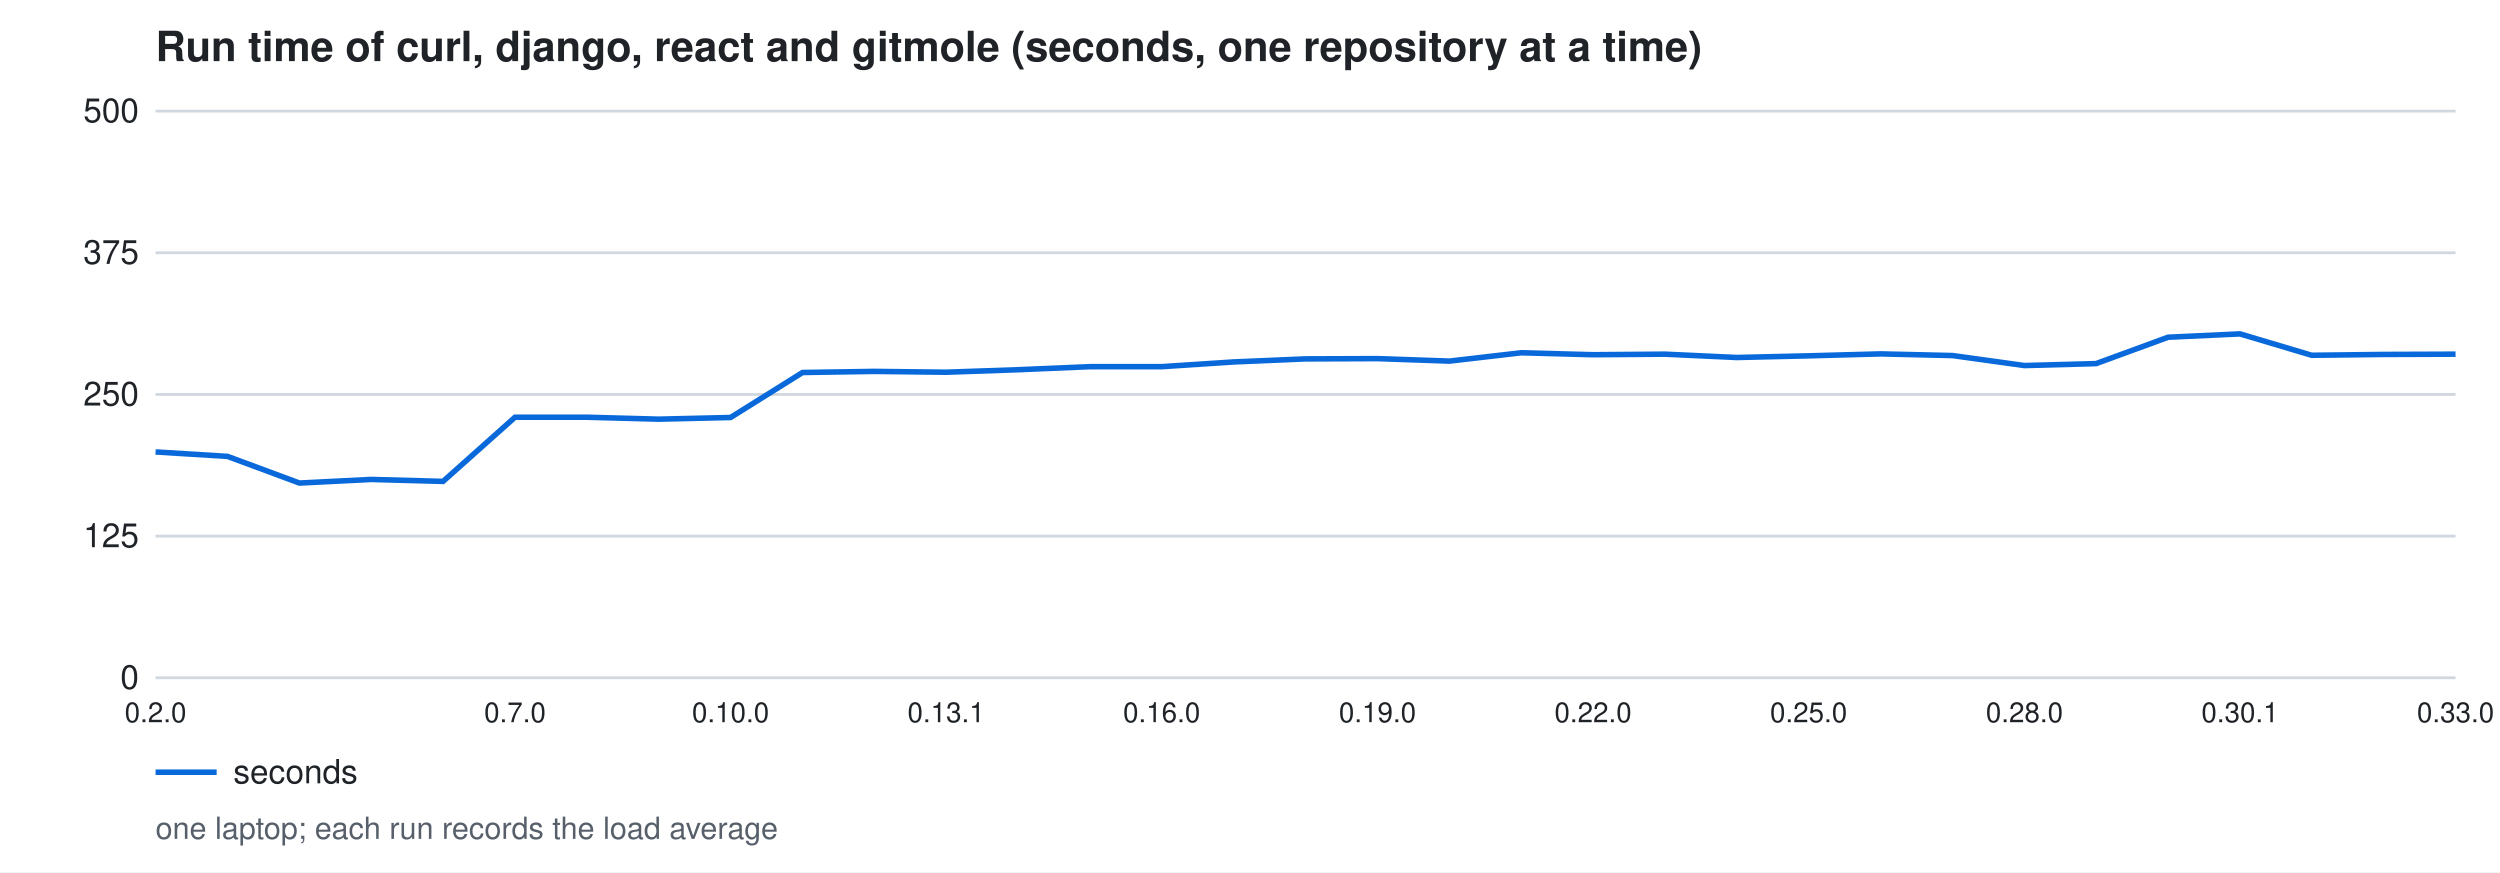
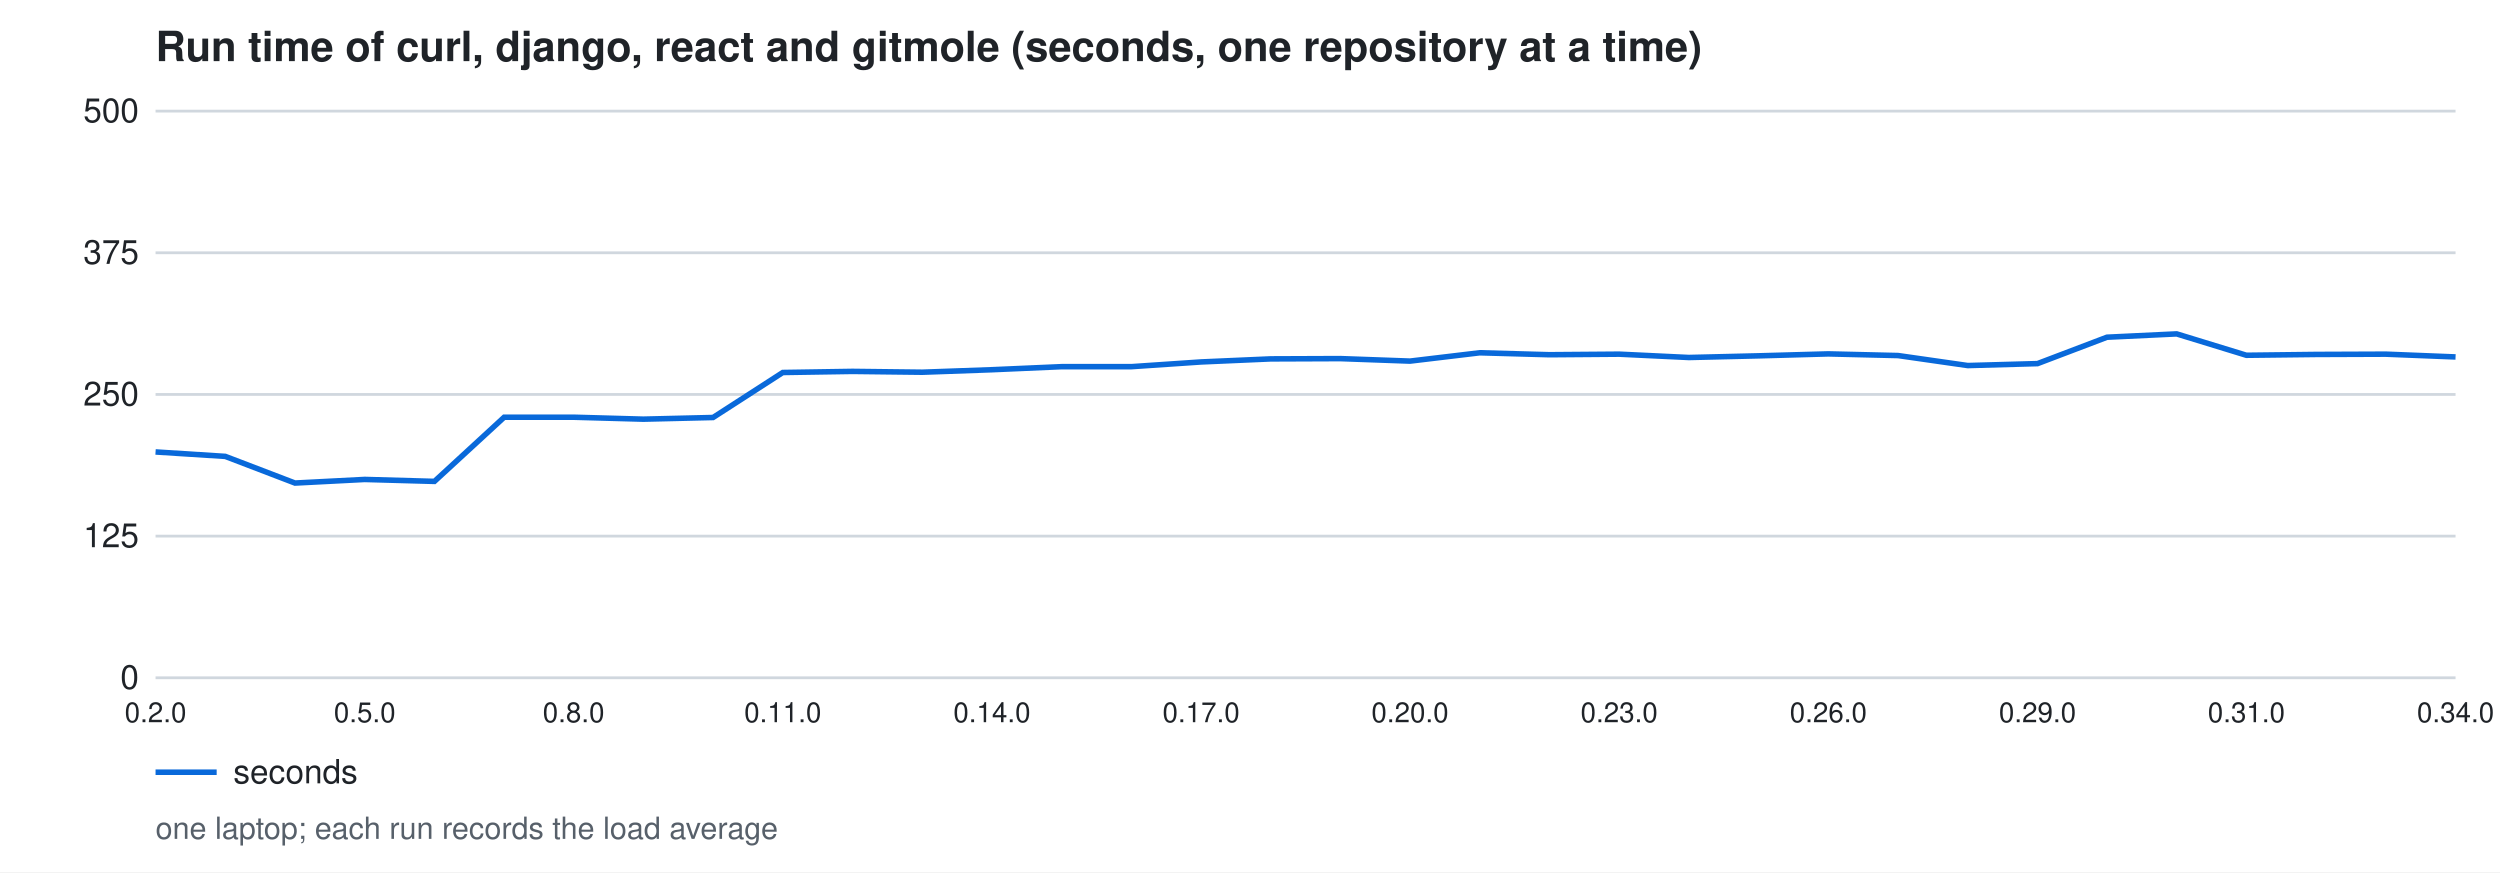
<svg xmlns="http://www.w3.org/2000/svg" width="900" height="314" viewBox="0 0 900 314" font-family="-apple-system,Segoe UI,Helvetica,Arial,sans-serif" font-size="12">
  <rect width="900" height="314" fill="#ffffff" />
  <text x="56" y="22" font-size="15" font-weight="600" fill="#1f2328">Run time of curl, django, react and gitmole (seconds, one repository at a time)</text>
  <line x1="56" y1="244.0" x2="884" y2="244.0" stroke="#d0d7de" stroke-width="1" />
  <text x="50" y="248.0" text-anchor="end" fill="#1f2328">0</text>
  <line x1="56" y1="193.0" x2="884" y2="193.0" stroke="#d0d7de" stroke-width="1" />
  <text x="50" y="197.0" text-anchor="end" fill="#1f2328">125</text>
  <line x1="56" y1="142.0" x2="884" y2="142.0" stroke="#d0d7de" stroke-width="1" />
  <text x="50" y="146.0" text-anchor="end" fill="#1f2328">250</text>
  <line x1="56" y1="91.0" x2="884" y2="91.0" stroke="#d0d7de" stroke-width="1" />
  <text x="50" y="95.0" text-anchor="end" fill="#1f2328">375</text>
  <line x1="56" y1="40.0" x2="884" y2="40.0" stroke="#d0d7de" stroke-width="1" />
  <text x="50" y="44.0" text-anchor="end" fill="#1f2328">500</text>
  <text x="56.0" y="260" text-anchor="middle" fill="#1f2328" font-size="10">0.2.0</text>
-   <text x="185.4" y="260" text-anchor="middle" fill="#1f2328" font-size="10">0.7.0</text>
-   <text x="263.0" y="260" text-anchor="middle" fill="#1f2328" font-size="10">0.10.0</text>
-   <text x="340.6" y="260" text-anchor="middle" fill="#1f2328" font-size="10">0.13.1</text>
-   <text x="418.2" y="260" text-anchor="middle" fill="#1f2328" font-size="10">0.16.0</text>
-   <text x="495.9" y="260" text-anchor="middle" fill="#1f2328" font-size="10">0.19.0</text>
-   <text x="573.5" y="260" text-anchor="middle" fill="#1f2328" font-size="10">0.22.0</text>
-   <text x="651.1" y="260" text-anchor="middle" fill="#1f2328" font-size="10">0.25.0</text>
-   <text x="728.8" y="260" text-anchor="middle" fill="#1f2328" font-size="10">0.28.0</text>
-   <text x="806.4" y="260" text-anchor="middle" fill="#1f2328" font-size="10">0.30.1</text>
-   <text x="884.0" y="260" text-anchor="middle" fill="#1f2328" font-size="10">0.33.0</text>
-   <polyline points="56.0,162.7 81.9,164.3 107.8,173.9 133.6,172.6 159.5,173.3 185.4,150.2 211.2,150.2 237.1,150.9 263.0,150.3 288.9,134.1 314.8,133.7 340.6,134.0 366.5,133.1 392.4,132.0 418.2,132.0 444.1,130.3 470.0,129.2 495.9,129.1 521.8,130.0 547.6,127.0 573.5,127.7 599.4,127.5 625.2,128.7 651.1,128.1 677.0,127.4 702.9,128.0 728.8,131.6 754.6,130.9 780.5,121.4 806.4,120.2 832.2,127.9 858.1,127.6 884.0,127.5" fill="none" stroke="#0969da" stroke-width="2" />
+   <text x="131.3" y="260" text-anchor="middle" fill="#1f2328" font-size="10">0.5.0</text>
+   <text x="206.5" y="260" text-anchor="middle" fill="#1f2328" font-size="10">0.8.0</text>
+   <text x="281.8" y="260" text-anchor="middle" fill="#1f2328" font-size="10">0.11.0</text>
+   <text x="357.1" y="260" text-anchor="middle" fill="#1f2328" font-size="10">0.14.0</text>
+   <text x="432.4" y="260" text-anchor="middle" fill="#1f2328" font-size="10">0.17.0</text>
+   <text x="507.6" y="260" text-anchor="middle" fill="#1f2328" font-size="10">0.20.0</text>
+   <text x="582.9" y="260" text-anchor="middle" fill="#1f2328" font-size="10">0.23.0</text>
+   <text x="658.2" y="260" text-anchor="middle" fill="#1f2328" font-size="10">0.26.0</text>
+   <text x="733.5" y="260" text-anchor="middle" fill="#1f2328" font-size="10">0.29.0</text>
+   <text x="808.7" y="260" text-anchor="middle" fill="#1f2328" font-size="10">0.31.0</text>
+   <text x="884.0" y="260" text-anchor="middle" fill="#1f2328" font-size="10">0.34.0</text>
+   <polyline points="56.0,162.7 81.1,164.3 106.2,173.9 131.3,172.6 156.4,173.3 181.5,150.2 206.5,150.2 231.6,150.9 256.7,150.3 281.8,134.1 306.9,133.7 332.0,134.0 357.1,133.1 382.2,132.0 407.3,132.0 432.4,130.3 457.5,129.2 482.5,129.1 507.6,130.0 532.7,127.0 557.8,127.7 582.9,127.5 608.0,128.7 633.1,128.1 658.2,127.4 683.3,128.0 708.4,131.6 733.5,130.9 758.5,121.4 783.6,120.2 808.7,127.9 833.8,127.6 858.9,127.5 884.0,128.5" fill="none" stroke="#0969da" stroke-width="2" />
  <line x1="56" y1="278" x2="78" y2="278" stroke="#0969da" stroke-width="2" />
  <text x="84" y="282" fill="#1f2328">seconds</text>
  <text x="56" y="302" fill="#57606a" font-size="11">one laptop; each run records the load average</text>
</svg>
